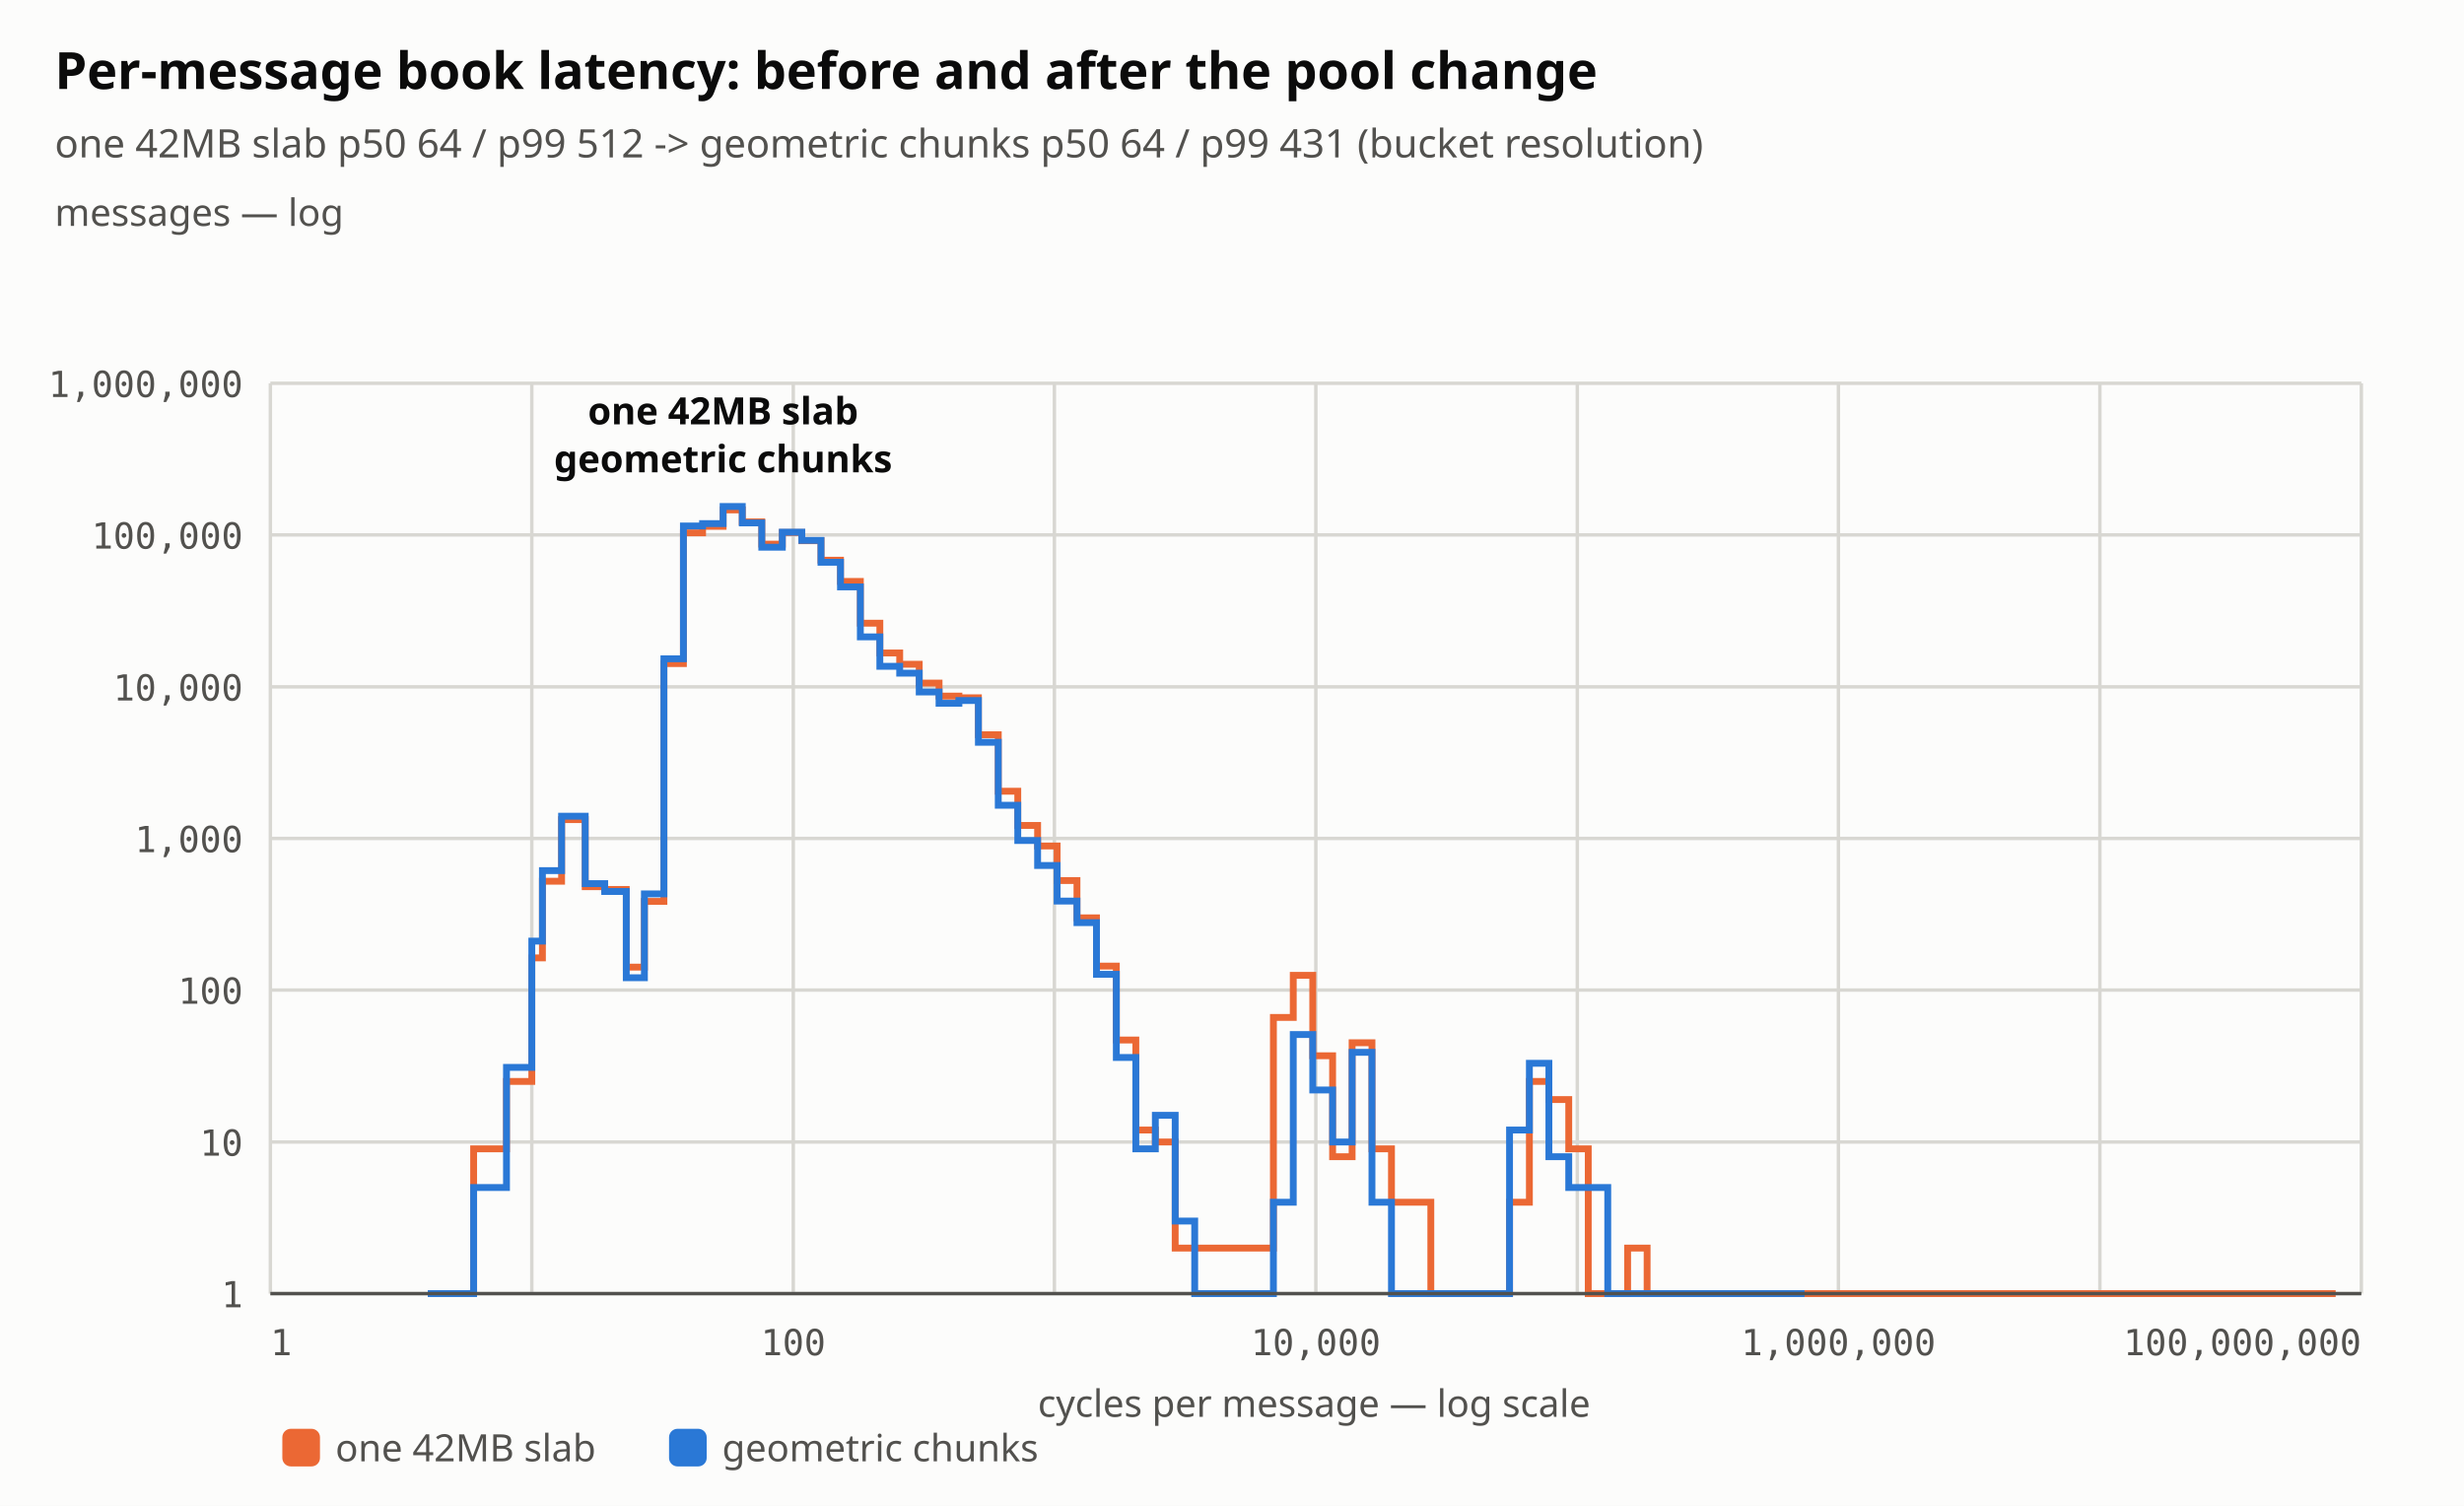
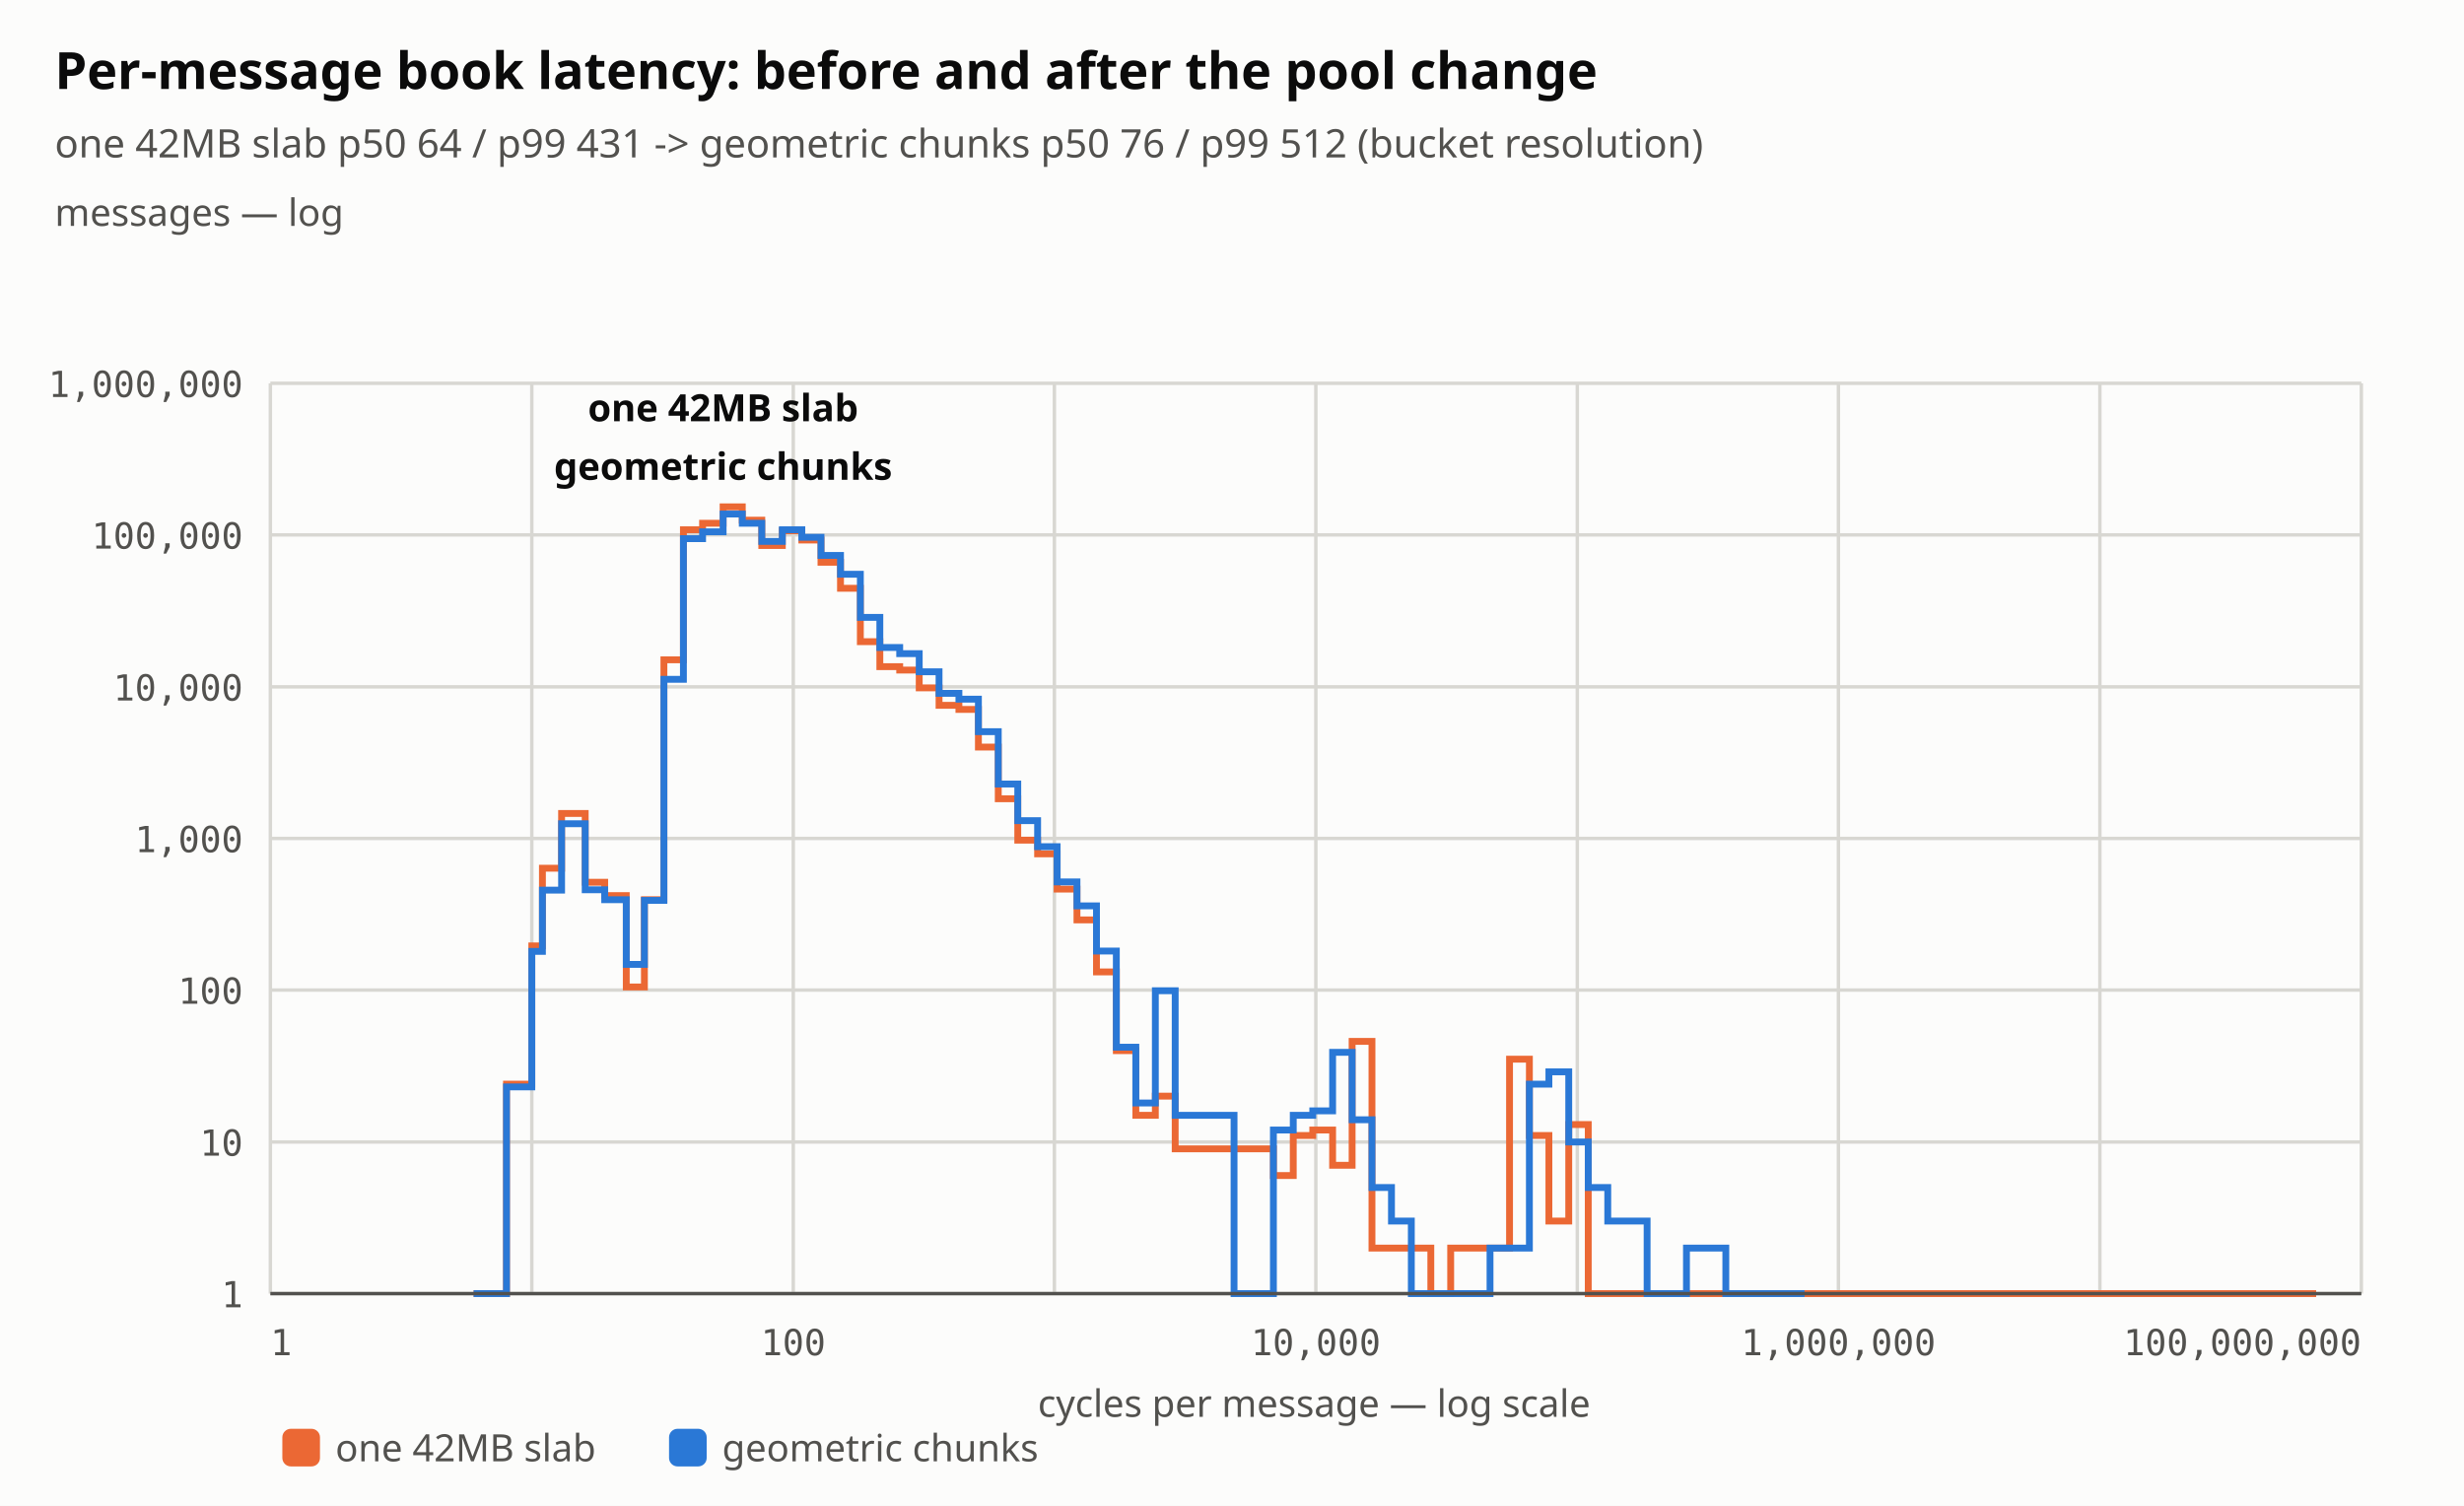
<svg xmlns="http://www.w3.org/2000/svg" viewBox="0 0 720 440" width="720" height="440" role="img" aria-label="Per-message book latency: before and after the pool change">
  <style>
  .surface { fill: #fcfcfb; }
  .ink     { fill: #0b0b0b; }
  .muted   { fill: #52514e; }
  /* Text drawn ON a filled mark, so it needs the surface colour, not ink. */
  .on-fill { fill: #fcfcfb; }
  .grid    { stroke: #d8d7d2; stroke-width: 1; }
  .axis    { stroke: #52514e; stroke-width: 1; }
  .s1 { fill: #2a78d6; stroke: #2a78d6; }
  .s2 { fill: #eb6834; stroke: #eb6834; }
  .s3 { fill: #1baf7a; stroke: #1baf7a; }
  .s4 { fill: #eda100; stroke: #eda100; }
  /* Stroke-only twins. A class that sets `fill` beats a fill="none"
     presentation attribute in the cascade, which silently turns every
     polyline into a filled blob. */
  .k1 { fill: none; stroke: #2a78d6; }
  .k2 { fill: none; stroke: #eb6834; }
  .k3 { fill: none; stroke: #1baf7a; }
  .k4 { fill: none; stroke: #eda100; }
  @media (prefers-color-scheme: dark) {
    .surface { fill: #1a1a19; }
    .ink     { fill: #ffffff; }
    .muted   { fill: #c3c2b7; }
    .on-fill { fill: #1a1a19; }
    .grid    { stroke: #3a3a38; }
    .axis    { stroke: #c3c2b7; }
    .s1 { fill: #3987e5; stroke: #3987e5; }
    .s2 { fill: #d95926; stroke: #d95926; }
    .s3 { fill: #199e70; stroke: #199e70; }
    .s4 { fill: #c98500; stroke: #c98500; }
    .k1 { stroke: #3987e5; }
    .k2 { stroke: #d95926; }
    .k3 { stroke: #199e70; }
    .k4 { stroke: #c98500; }
  }
</style>
  <rect class="surface" width="720" height="440" />
  <text class="ink" x="16" y="26" font-family="system-ui,sans-serif" font-size="15" font-weight="600">Per-message book latency: before and after the pool change</text>
-   <text class="muted" x="16" y="46" font-family="system-ui,sans-serif" font-size="11.5">one 42MB slab p50 64 / p99 512  -&gt;  geometric chunks p50 64 / p99 431   (bucket resolution)</text>
+   <text class="muted" x="16" y="46" font-family="system-ui,sans-serif" font-size="11.5">one 42MB slab p50 64 / p99 431  -&gt;  geometric chunks p50 76 / p99 512   (bucket resolution)</text>
  <line class="grid" x1="79" y1="378.0" x2="690" y2="378.0" />
  <text class="muted" x="71" y="382.0" text-anchor="end" font-family="ui-monospace,monospace" font-size="10.5">1</text>
  <line class="grid" x1="79" y1="333.7" x2="690" y2="333.7" />
  <text class="muted" x="71" y="337.7" text-anchor="end" font-family="ui-monospace,monospace" font-size="10.5">10</text>
  <line class="grid" x1="79" y1="289.3" x2="690" y2="289.3" />
  <text class="muted" x="71" y="293.3" text-anchor="end" font-family="ui-monospace,monospace" font-size="10.5">100</text>
  <line class="grid" x1="79" y1="245.0" x2="690" y2="245.0" />
  <text class="muted" x="71" y="249.0" text-anchor="end" font-family="ui-monospace,monospace" font-size="10.5">1,000</text>
  <line class="grid" x1="79" y1="200.7" x2="690" y2="200.7" />
  <text class="muted" x="71" y="204.7" text-anchor="end" font-family="ui-monospace,monospace" font-size="10.5">10,000</text>
  <line class="grid" x1="79" y1="156.3" x2="690" y2="156.3" />
  <text class="muted" x="71" y="160.3" text-anchor="end" font-family="ui-monospace,monospace" font-size="10.5">100,000</text>
  <line class="grid" x1="79" y1="112.0" x2="690" y2="112.0" />
  <text class="muted" x="71" y="116.0" text-anchor="end" font-family="ui-monospace,monospace" font-size="10.5">1,000,000</text>
  <line class="grid" x1="79.0" y1="112" x2="79.0" y2="378" />
  <text class="muted" x="79.0" y="396" text-anchor="start" font-family="ui-monospace,monospace" font-size="10.5">1</text>
  <line class="grid" x1="155.4" y1="112" x2="155.4" y2="378" />
  <line class="grid" x1="231.8" y1="112" x2="231.8" y2="378" />
  <text class="muted" x="231.8" y="396" text-anchor="middle" font-family="ui-monospace,monospace" font-size="10.5">100</text>
  <line class="grid" x1="308.1" y1="112" x2="308.1" y2="378" />
  <line class="grid" x1="384.5" y1="112" x2="384.5" y2="378" />
  <text class="muted" x="384.5" y="396" text-anchor="middle" font-family="ui-monospace,monospace" font-size="10.5">10,000</text>
  <line class="grid" x1="460.9" y1="112" x2="460.9" y2="378" />
  <line class="grid" x1="537.2" y1="112" x2="537.2" y2="378" />
  <text class="muted" x="537.2" y="396" text-anchor="middle" font-family="ui-monospace,monospace" font-size="10.5">1,000,000</text>
  <line class="grid" x1="613.6" y1="112" x2="613.6" y2="378" />
  <line class="grid" x1="690.0" y1="112" x2="690.0" y2="378" />
  <text class="muted" x="690.0" y="396" text-anchor="end" font-family="ui-monospace,monospace" font-size="10.5">100,000,000</text>
-   <polyline class="k2" stroke-width="2" points="138.4,378.0 138.4,335.7 143.5,335.7 148.0,335.7 148.0,316.0 155.4,316.0 155.4,316.0 155.4,279.9 158.5,279.9 158.5,279.9 158.5,257.5 164.1,257.5 164.1,257.5 164.1,239.5 171.0,239.5 171.0,239.5 171.0,259.1 176.7,259.1 176.7,259.1 176.7,259.9 183.0,259.9 183.0,259.9 183.0,282.6 188.3,282.6 188.3,282.6 188.3,263.4 194.0,263.4 194.0,263.4 194.0,193.9 199.7,193.9 199.7,193.9 199.7,155.7 205.3,155.7 205.3,155.7 205.3,153.8 211.3,153.8 211.3,153.8 211.3,149.0 216.9,149.0 216.9,149.0 216.9,152.5 222.6,152.5 222.6,152.5 222.6,159.0 228.6,159.0 228.6,159.0 228.6,155.6 234.3,155.6 234.3,155.6 234.3,158.0 239.9,158.0 239.9,158.0 239.9,163.7 245.6,163.7 245.6,163.7 245.6,169.9 251.4,169.9 251.4,169.9 251.4,182.1 257.1,182.1 257.1,182.1 257.1,190.8 262.9,190.8 262.9,190.8 262.9,194.1 268.6,194.1 268.6,194.1 268.6,199.6 274.4,199.6 274.4,199.6 274.4,203.4 280.2,203.4 280.2,203.4 280.2,203.9 285.9,203.9 285.9,203.9 285.9,214.7 291.7,214.7 291.7,214.7 291.7,231.2 297.4,231.2 297.4,231.2 297.4,241.2 303.2,241.2 303.2,241.2 303.2,247.2 308.9,247.2 308.9,247.2 308.9,257.3 314.7,257.3 314.7,257.3 314.7,268.2 320.4,268.2 320.4,268.2 320.4,282.3 326.2,282.3 326.2,282.3 326.2,303.9 331.9,303.9 331.9,303.9 331.9,330.2 337.6,330.2 337.6,330.2 337.6,333.7 343.4,333.7 343.4,333.7 343.4,364.7 349.1,364.7 354.9,364.7 354.9,364.7 360.6,364.7 372.1,364.7 372.1,297.3 377.9,297.3 377.9,297.3 377.9,285.0 383.6,285.0 383.6,285.0 383.6,308.5 389.4,308.5 389.4,308.5 389.4,338.0 395.1,338.0 395.1,338.0 395.1,304.7 400.9,304.7 400.9,304.7 400.9,335.7 406.6,335.7 406.6,335.7 406.6,351.3 412.4,351.3 418.1,351.3 418.1,378.0 423.9,378.0 423.9,378.0 423.9,378.0 429.6,378.0 429.6,378.0 429.6,378.0 435.4,378.0 435.4,378.0 435.4,378.0 441.1,378.0 441.1,378.0 441.1,351.3 446.9,351.3 446.9,351.3 446.9,316.0 452.6,316.0 452.6,316.0 452.6,321.3 458.4,321.3 458.4,321.3 458.4,335.7 464.1,335.7 464.1,335.7 464.1,378.0 469.8,378.0 469.8,378.0 469.8,378.0 475.6,378.0 475.6,378.0 475.6,364.7 481.3,364.7 481.3,364.7 481.3,378.0 487.1,378.0 676.8,378.0 676.8,378.0 682.5,378.0 682.5,378.0" />
-   <text class="ink" x="211.3" y="124.0" text-anchor="middle" font-family="system-ui,sans-serif" font-size="11" font-weight="600">one 42MB slab</text>
-   <polyline class="k1" stroke-width="2" points="125.0,378.0 125.0,378.0 132.4,378.0 138.4,378.0 138.4,347.0 143.5,347.0 148.0,347.0 148.0,311.9 155.4,311.9 155.4,311.9 155.4,275.0 158.5,275.0 158.5,275.0 158.5,254.4 164.1,254.4 164.1,254.4 164.1,238.5 171.0,238.5 171.0,238.5 171.0,258.2 176.7,258.2 176.7,258.2 176.7,260.5 183.0,260.5 183.0,260.5 183.0,285.7 188.3,285.7 188.3,285.7 188.3,261.2 194.0,261.2 194.0,261.2 194.0,192.5 199.7,192.5 199.7,192.5 199.7,153.7 205.3,153.7 205.3,153.7 205.3,153.0 211.3,153.0 211.3,153.0 211.3,148.0 216.9,148.0 216.9,148.0 216.9,152.8 222.6,152.8 222.6,152.8 222.6,159.9 228.6,159.9 228.6,159.9 228.6,155.5 234.3,155.5 234.3,155.5 234.3,157.9 239.9,157.9 239.9,157.9 239.9,164.3 245.6,164.3 245.6,164.3 245.6,171.5 251.4,171.5 251.4,171.5 251.4,186.1 257.1,186.1 257.1,186.1 257.1,194.7 262.9,194.7 262.9,194.7 262.9,196.7 268.6,196.7 268.6,196.7 268.6,202.2 274.4,202.2 274.4,202.2 274.4,205.5 280.2,205.5 280.2,205.5 280.2,204.7 285.9,204.7 285.9,204.7 285.9,216.9 291.7,216.9 291.7,216.9 291.7,235.3 297.4,235.3 297.4,235.3 297.4,245.6 303.2,245.6 303.2,245.6 303.2,252.9 308.9,252.9 308.9,252.9 308.9,263.3 314.7,263.3 314.7,263.3 314.7,269.6 320.4,269.6 320.4,269.6 320.4,284.7 326.2,284.7 326.2,284.7 326.2,309.0 331.9,309.0 331.9,309.0 331.9,335.7 337.6,335.7 337.6,335.7 337.6,325.9 343.4,325.9 343.4,325.9 343.4,356.8 349.1,356.8 349.1,356.8 349.1,378.0 354.9,378.0 372.1,378.0 372.1,351.3 377.9,351.3 377.9,351.3 377.9,302.3 383.6,302.3 383.6,302.3 383.6,318.5 389.4,318.5 389.4,318.5 389.4,333.7 395.1,333.7 395.1,333.7 395.1,307.5 400.9,307.5 400.9,307.5 400.9,351.3 406.6,351.3 406.6,351.3 406.6,378.0 412.4,378.0 423.9,378.0 423.9,378.0 429.6,378.0 429.6,378.0 429.6,378.0 435.4,378.0 441.1,378.0 441.1,330.2 446.9,330.2 446.9,330.2 446.9,310.7 452.6,310.7 452.6,310.7 452.6,338.0 458.4,338.0 458.4,338.0 458.4,347.0 464.1,347.0 469.8,347.0 469.8,378.0 475.6,378.0 504.3,378.0 504.3,378.0 510.1,378.0 521.6,378.0 521.6,378.0 527.3,378.0 527.3,378.0" />
-   <text class="ink" x="211.3" y="138.0" text-anchor="middle" font-family="system-ui,sans-serif" font-size="11" font-weight="600">geometric chunks</text>
+   <polyline class="k2" stroke-width="2" points="138.4,378.0 138.4,378.0 143.5,378.0 148.0,378.0 148.0,316.8 155.4,316.8 155.4,316.8 155.4,276.4 158.5,276.4 158.5,276.4 158.5,253.7 164.1,253.7 164.1,253.7 164.1,237.7 171.0,237.7 171.0,237.7 171.0,257.8 176.7,257.8 176.7,257.8 176.7,261.7 183.0,261.7 183.0,261.7 183.0,288.4 188.3,288.4 188.3,288.4 188.3,262.9 194.0,262.9 194.0,262.9 194.0,192.8 199.7,192.8 199.7,192.8 199.7,154.8 205.3,154.8 205.3,154.8 205.3,152.9 211.3,152.9 211.3,152.9 211.3,148.1 216.9,148.1 216.9,148.1 216.9,152.0 222.6,152.0 222.6,152.0 222.6,159.4 228.6,159.4 228.6,159.4 228.6,155.1 234.3,155.1 234.3,155.1 234.3,157.8 239.9,157.8 239.9,157.8 239.9,164.3 245.6,164.3 245.6,164.3 245.6,171.9 251.4,171.9 251.4,171.9 251.4,187.5 257.1,187.5 257.1,187.5 257.1,194.8 262.9,194.8 262.9,194.8 262.9,195.8 268.6,195.8 268.6,195.8 268.6,201.0 274.4,201.0 274.4,201.0 274.4,206.1 280.2,206.1 280.2,206.1 280.2,207.3 285.9,207.3 285.9,207.3 285.9,218.3 291.7,218.3 291.7,218.3 291.7,233.4 297.4,233.4 297.4,233.4 297.4,245.5 303.2,245.5 303.2,245.5 303.2,249.5 308.9,249.5 308.9,249.5 308.9,259.8 314.7,259.8 314.7,259.8 314.7,268.8 320.4,268.8 320.4,268.8 320.4,284.0 326.2,284.0 326.2,284.0 326.2,307.0 331.9,307.0 331.9,307.0 331.9,325.9 337.6,325.9 337.6,325.9 337.6,320.3 343.4,320.3 343.4,320.3 343.4,335.7 349.1,335.7 372.1,335.7 372.1,343.5 377.9,343.5 377.9,343.5 377.9,331.8 383.6,331.8 383.6,331.8 383.6,330.2 389.4,330.2 389.4,330.2 389.4,340.5 395.1,340.5 395.1,340.5 395.1,304.3 400.9,304.3 400.9,304.3 400.9,364.7 406.6,364.7 406.6,364.7 406.6,364.7 412.4,364.7 418.1,364.7 418.1,378.0 423.9,378.0 423.9,378.0 423.9,364.7 429.6,364.7 435.4,364.7 435.4,364.7 441.1,364.7 441.1,364.7 441.1,309.5 446.9,309.5 446.9,309.5 446.9,331.8 452.6,331.8 452.6,331.8 452.6,356.8 458.4,356.8 458.4,356.8 458.4,328.6 464.1,328.6 464.1,328.6 464.1,378.0 469.8,378.0 671.0,378.0 671.0,378.0 676.8,378.0 676.8,378.0" />
+   <text class="ink" x="211.3" y="123.1" text-anchor="middle" font-family="system-ui,sans-serif" font-size="11" font-weight="600">one 42MB slab</text>
+   <polyline class="k1" stroke-width="2" points="138.4,378.0 138.4,378.0 143.5,378.0 148.0,378.0 148.0,317.6 155.4,317.6 155.4,317.6 155.4,278.0 158.5,278.0 158.5,278.0 158.5,260.1 164.1,260.1 164.1,260.1 164.1,240.7 171.0,240.7 171.0,240.7 171.0,260.0 176.7,260.0 176.7,260.0 176.7,262.9 183.0,262.9 183.0,262.9 183.0,281.8 188.3,281.8 188.3,281.8 188.3,263.1 194.0,263.1 194.0,263.1 194.0,198.5 199.7,198.5 199.7,198.5 199.7,157.4 205.3,157.4 205.3,157.4 205.3,155.4 211.3,155.4 211.3,155.4 211.3,150.2 216.9,150.2 216.9,150.2 216.9,152.9 222.6,152.9 222.6,152.9 222.6,158.2 228.6,158.2 228.6,158.2 228.6,154.8 234.3,154.8 234.3,154.8 234.3,157.0 239.9,157.0 239.9,157.0 239.9,162.3 245.6,162.3 245.6,162.3 245.6,167.8 251.4,167.8 251.4,167.8 251.4,180.4 257.1,180.4 257.1,180.4 257.1,189.2 262.9,189.2 262.9,189.2 262.9,191.0 268.6,191.0 268.6,191.0 268.6,196.3 274.4,196.3 274.4,196.3 274.4,202.6 280.2,202.6 280.2,202.6 280.2,204.3 285.9,204.3 285.9,204.3 285.9,213.8 291.7,213.8 291.7,213.8 291.7,229.1 297.4,229.1 297.4,229.1 297.4,239.8 303.2,239.8 303.2,239.8 303.2,247.4 308.9,247.4 308.9,247.4 308.9,257.7 314.7,257.7 314.7,257.7 314.7,264.7 320.4,264.7 320.4,264.7 320.4,277.9 326.2,277.9 326.2,277.9 326.2,306.0 331.9,306.0 331.9,306.0 331.9,322.3 337.6,322.3 337.6,322.3 337.6,289.5 343.4,289.5 343.4,289.5 343.4,325.9 349.1,325.9 360.6,325.9 360.6,378.0 366.4,378.0 372.1,378.0 372.1,330.2 377.9,330.2 377.9,330.2 377.9,325.9 383.6,325.9 383.6,325.9 383.6,324.6 389.4,324.6 389.4,324.6 389.4,307.5 395.1,307.5 395.1,307.5 395.1,327.2 400.9,327.2 400.9,327.2 400.9,347.0 406.6,347.0 406.6,347.0 406.6,356.8 412.4,356.8 412.4,356.8 412.4,378.0 418.1,378.0 418.1,378.0 418.1,378.0 423.9,378.0 435.4,378.0 435.4,364.7 441.1,364.7 441.1,364.7 441.1,364.7 446.9,364.7 446.9,364.7 446.9,316.8 452.6,316.8 452.6,316.8 452.6,313.2 458.4,313.2 458.4,313.2 458.4,333.7 464.1,333.7 464.1,333.7 464.1,347.0 469.8,347.0 469.8,347.0 469.8,356.8 475.6,356.8 481.3,356.8 481.3,378.0 487.1,378.0 487.1,378.0 487.1,378.0 492.8,378.0 492.8,378.0 492.8,364.7 498.6,364.7 504.3,364.7 504.3,378.0 510.1,378.0 510.1,378.0 510.1,378.0 515.8,378.0 521.6,378.0 521.6,378.0 527.3,378.0 527.3,378.0" />
+   <text class="ink" x="211.3" y="140.2" text-anchor="middle" font-family="system-ui,sans-serif" font-size="11" font-weight="600">geometric chunks</text>
  <line class="axis" x1="79" y1="378" x2="690" y2="378" />
  <rect class="s2" x="83" y="418" width="10" height="10" rx="2" />
  <text class="muted" x="98" y="427" font-family="system-ui,sans-serif" font-size="11">one 42MB slab</text>
  <rect class="s1" x="196" y="418" width="10" height="10" rx="2" />
  <text class="muted" x="211" y="427" font-family="system-ui,sans-serif" font-size="11">geometric chunks</text>
  <text class="muted" x="384" y="414" text-anchor="middle" font-family="system-ui,sans-serif" font-size="11">cycles per message — log scale</text>
  <text class="muted" x="16" y="66" font-family="system-ui,sans-serif" font-size="11">messages — log</text>
</svg>
